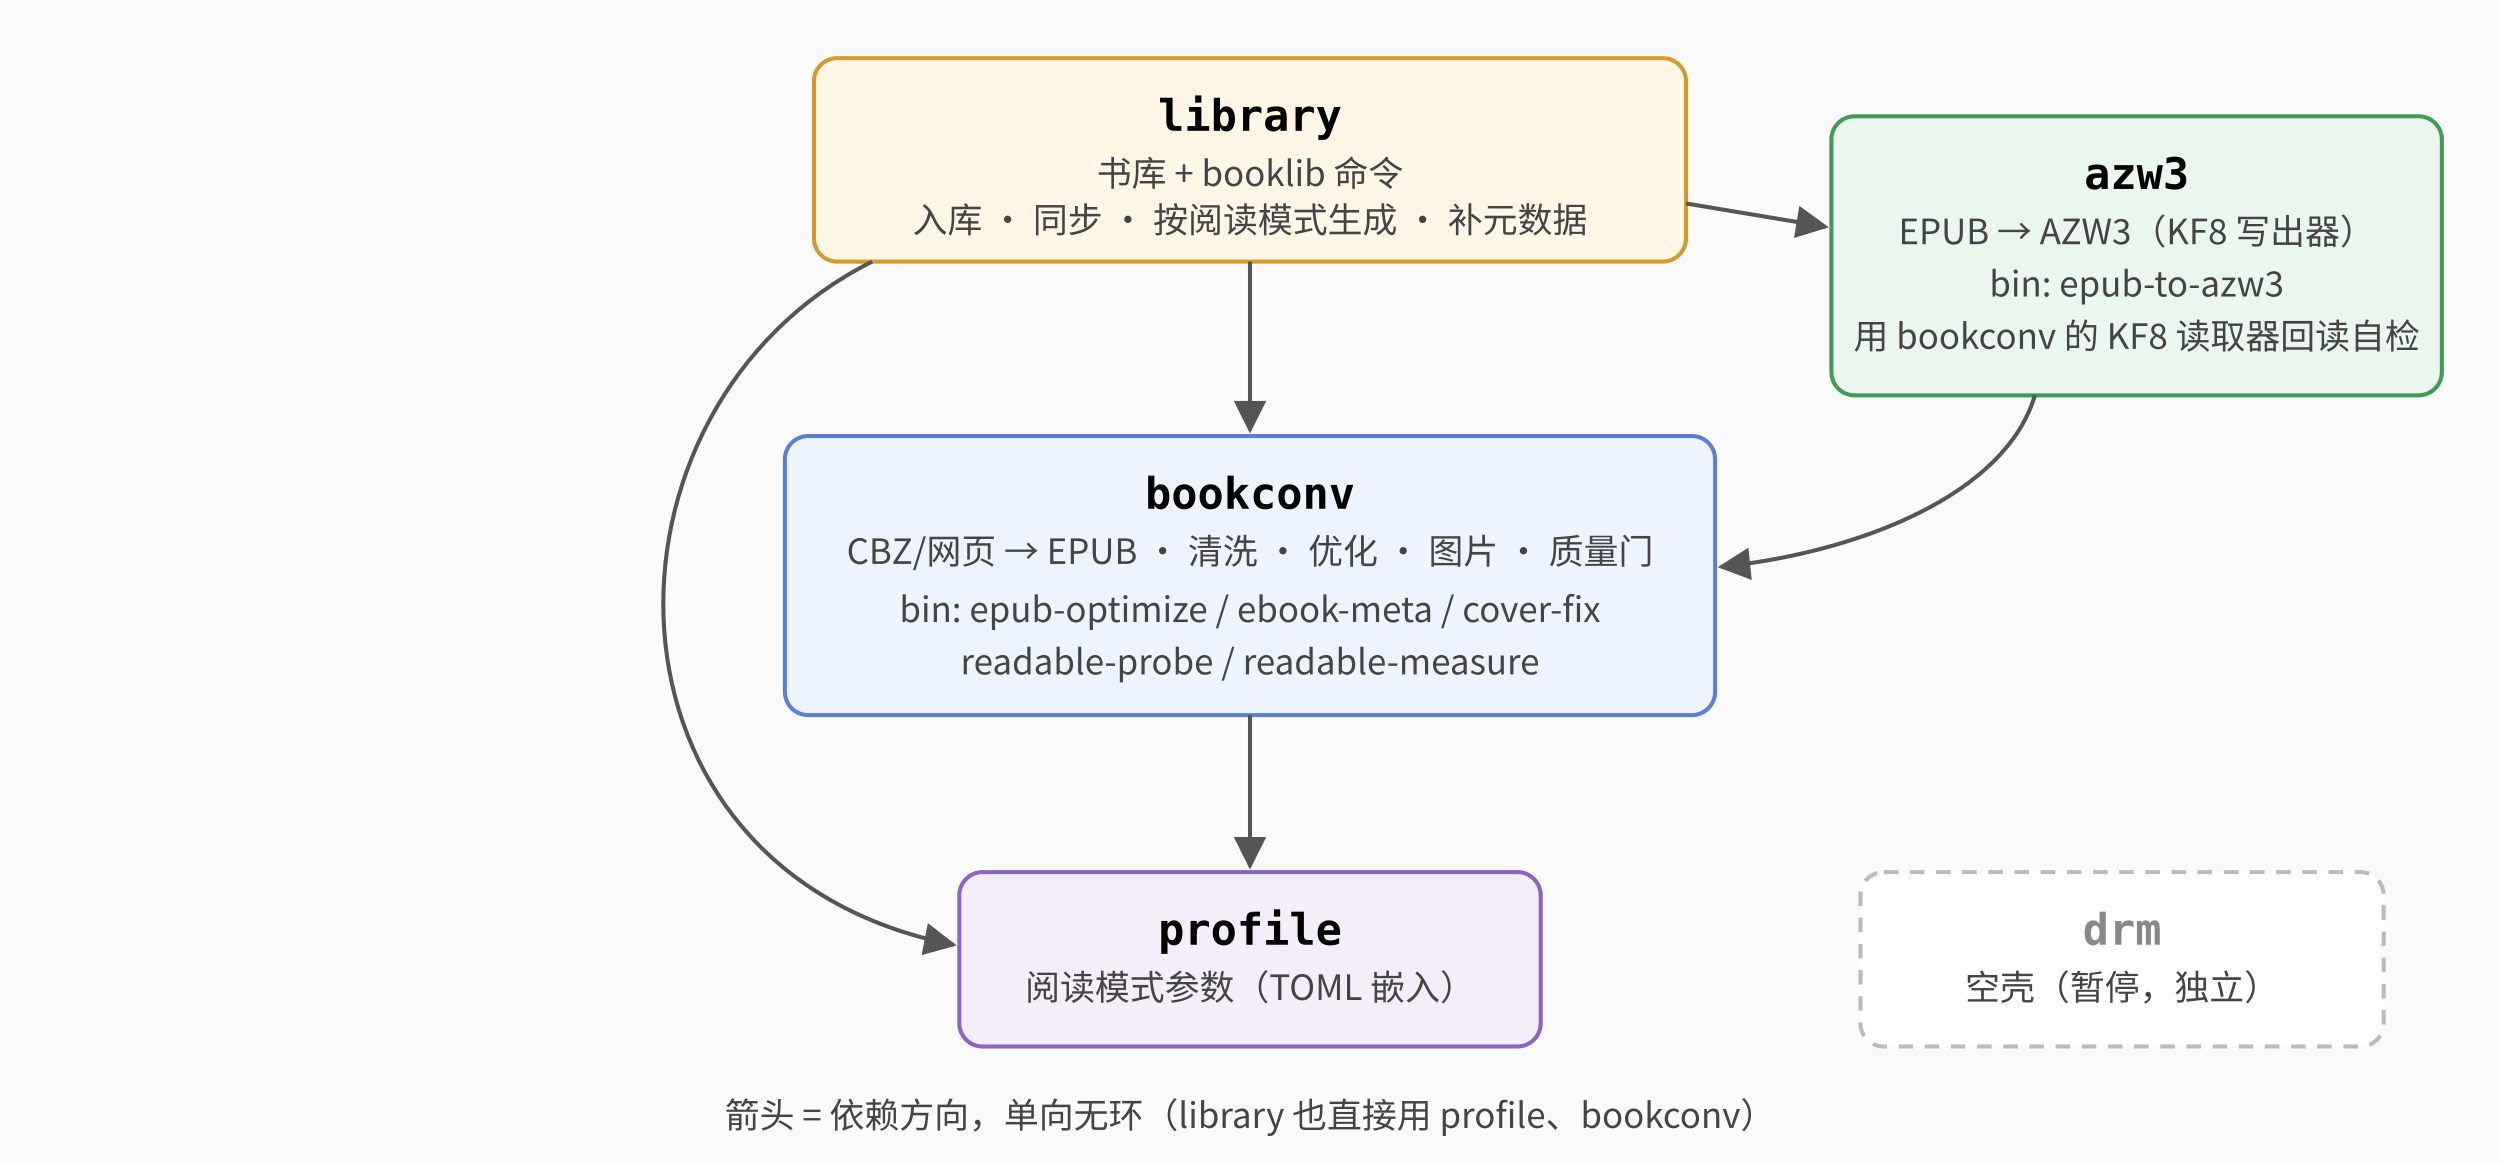
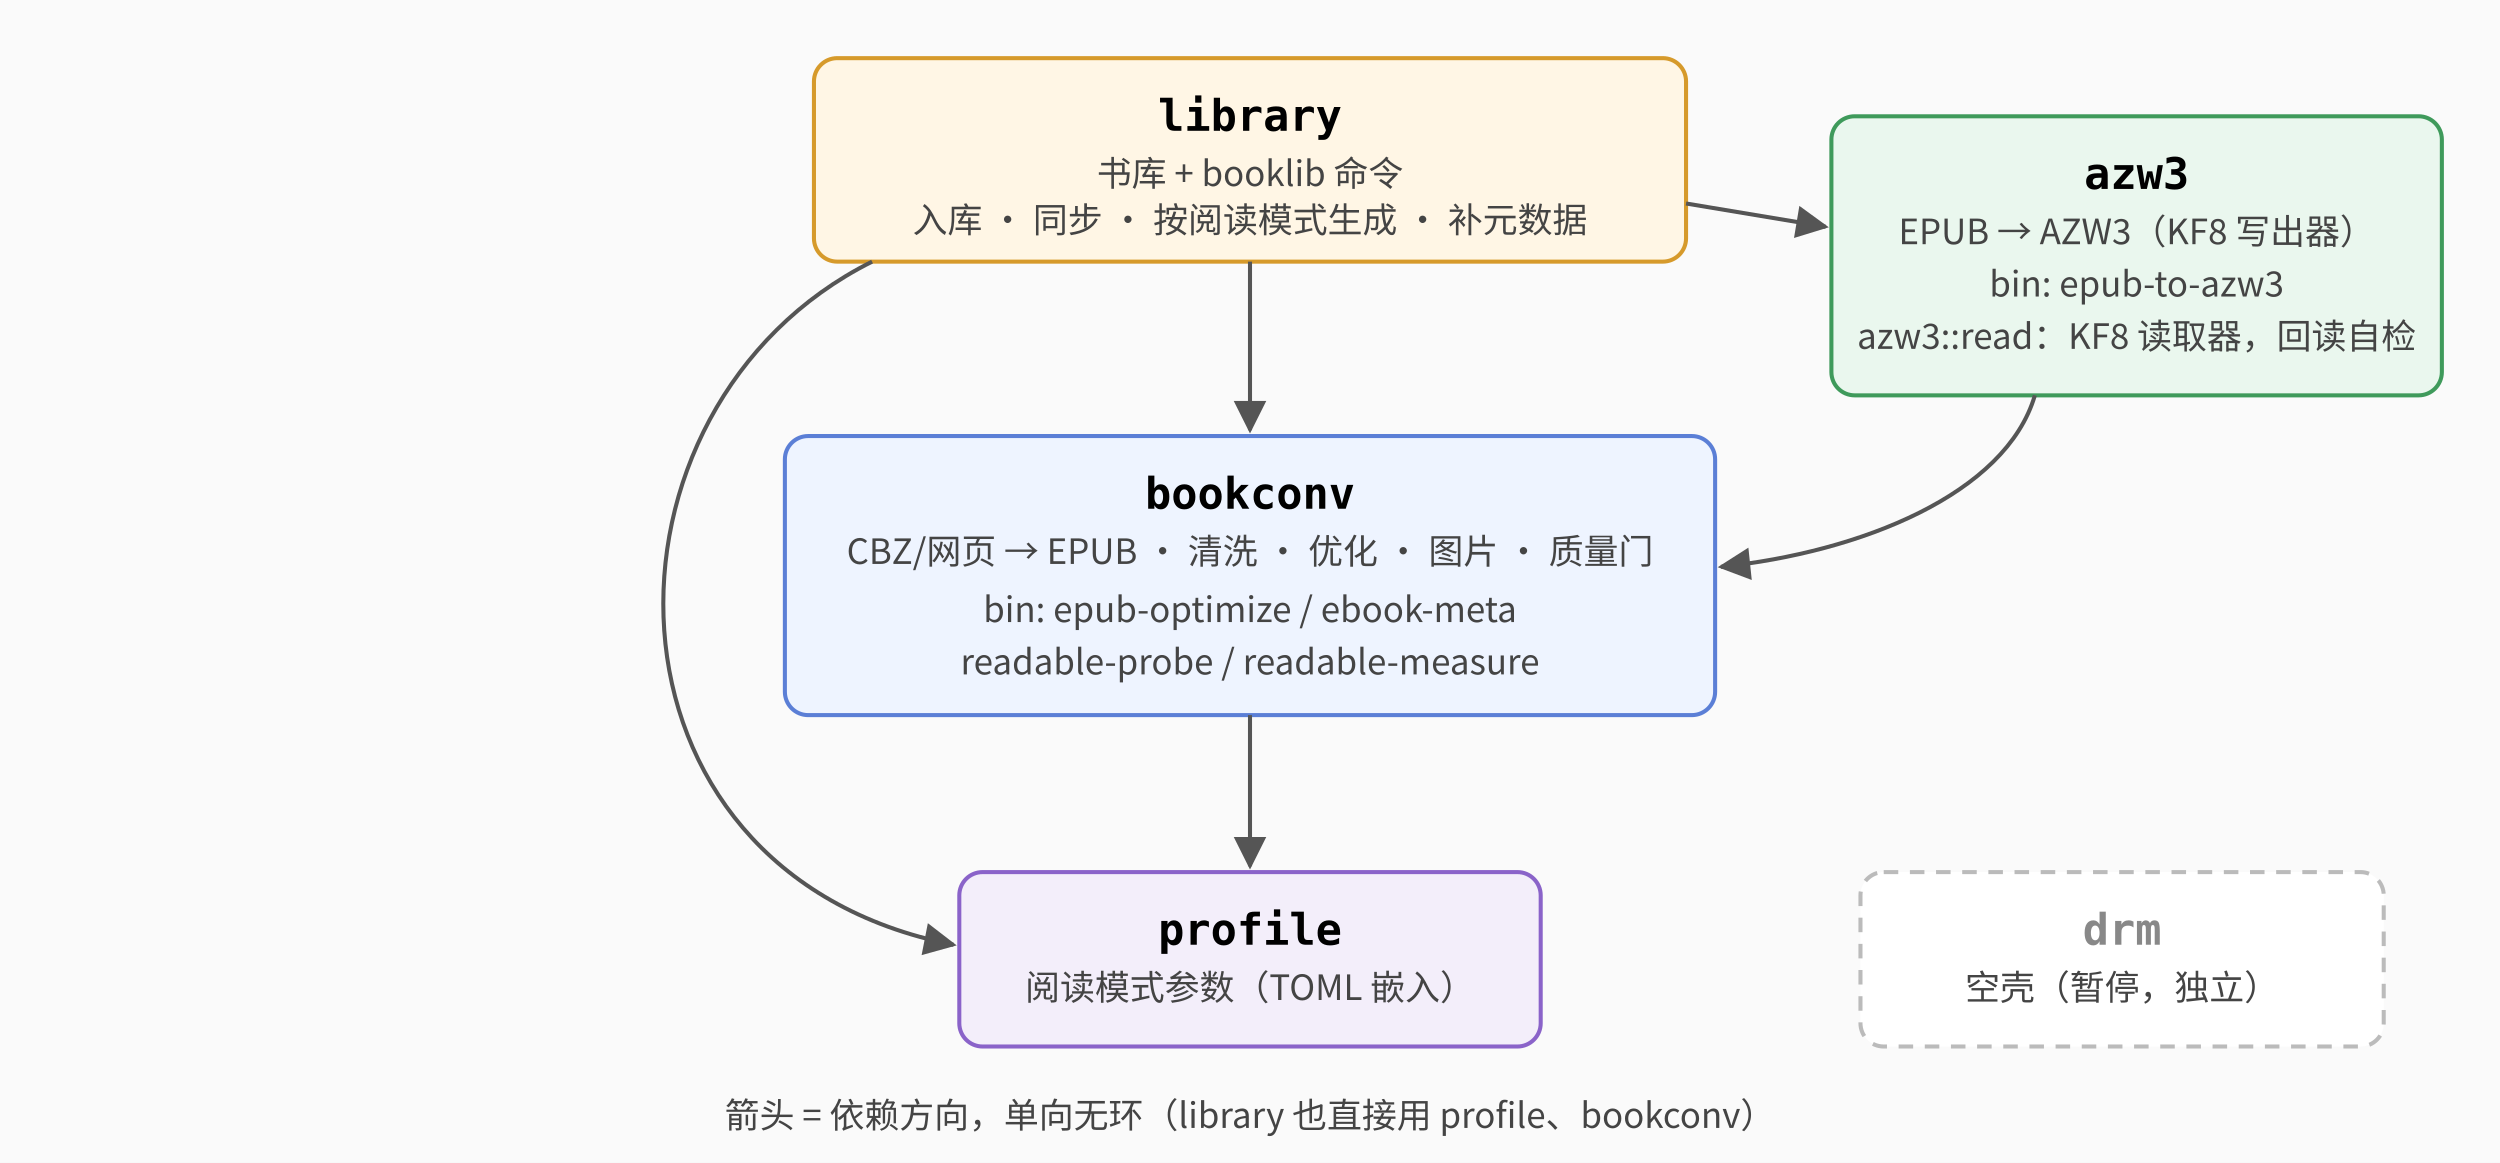
<svg xmlns="http://www.w3.org/2000/svg" viewBox="0 0 860 400" font-family="'Noto Sans CJK SC','PingFang SC','Microsoft YaHei',sans-serif" font-size="14">
  <defs>
    <marker id="a" viewBox="0 0 10 10" refX="9" refY="5" markerWidth="8" markerHeight="8" orient="auto">
      <path d="M0 0L10 5L0 10z" fill="#555" />
    </marker>
    <style>
      .c{stroke-width:1.4;rx:8}
      .n{font-weight:bold;font-size:15px;font-family:monospace}
      .s{font-size:12px;fill:#444}
      .l{stroke:#555;stroke-width:1.4;fill:none}
    </style>
  </defs>
  <rect width="860" height="400" fill="#fafafa" />
  <rect class="c" x="280" y="20" width="300" height="70" fill="#fff6e5" stroke="#d69a2b" />
  <text x="430" y="45" text-anchor="middle" class="n">library</text>
  <text x="430" y="64" text-anchor="middle" class="s">书库 + booklib 命令</text>
  <text x="430" y="80" text-anchor="middle" class="s">入库 · 同步 · 按阅读模式生成 · 补元数据</text>
  <rect class="c" x="270" y="150" width="320" height="96" fill="#eef4ff" stroke="#5b7fd6" />
  <text x="430" y="175" text-anchor="middle" class="n">bookconv</text>
  <text x="430" y="194" text-anchor="middle" class="s">CBZ/网页 → EPUB · 清洗 · 优化 · 图片 · 质量门</text>
-   <text x="430" y="214" text-anchor="middle" class="s">bin: epub-optimize / ebook-meta / cover-fix</text>
+   <text x="430" y="214" text-anchor="middle" class="s">bin: epub-optimize / ebook-meta</text>
  <text x="430" y="232" text-anchor="middle" class="s">readable-probe / readable-measure</text>
  <rect class="c" x="330" y="300" width="200" height="60" fill="#f3eefa" stroke="#8a63c9" />
  <text x="430" y="325" text-anchor="middle" class="n">profile</text>
  <text x="430" y="344" text-anchor="middle" class="s">阅读模式参数（TOML 嵌入）</text>
  <rect class="c" x="630" y="40" width="210" height="96" fill="#eaf7ee" stroke="#3f9a5b" />
  <text x="735" y="65" text-anchor="middle" class="n">azw3</text>
  <text x="735" y="84" text-anchor="middle" class="s">EPUB → AZW3（KF8 写出器）</text>
  <text x="735" y="102" text-anchor="middle" class="s">bin: epub-to-azw3</text>
-   <text x="735" y="120" text-anchor="middle" class="s">用 bookconv 的 KF8 读取器回读自检</text>
+   <text x="735" y="120" text-anchor="middle" class="s">azw3::read：KF8 读取器，回读自检</text>
  <rect class="c" x="640" y="300" width="180" height="60" fill="#fff" stroke="#bbb" stroke-dasharray="5 4" />
  <text x="730" y="325" text-anchor="middle" class="n" fill="#888">drm</text>
  <text x="730" y="344" text-anchor="middle" class="s">空壳（暂停，独立）</text>
  <path class="l" d="M430 90 L430 148" marker-end="url(#a)" />
  <path class="l" d="M430 246 L430 298" marker-end="url(#a)" />
  <path class="l" d="M300 90 C200 140 200 300 328 325" marker-end="url(#a)" />
  <path class="l" d="M580 70 L628 78" marker-end="url(#a)" />
  <path class="l" d="M700 136 C690 170 640 190 592 195" marker-end="url(#a)" />
  <text x="430" y="388" text-anchor="middle" class="s">箭头 = 依赖方向，单向无环（library 也直接用 profile、bookconv）</text>
</svg>
